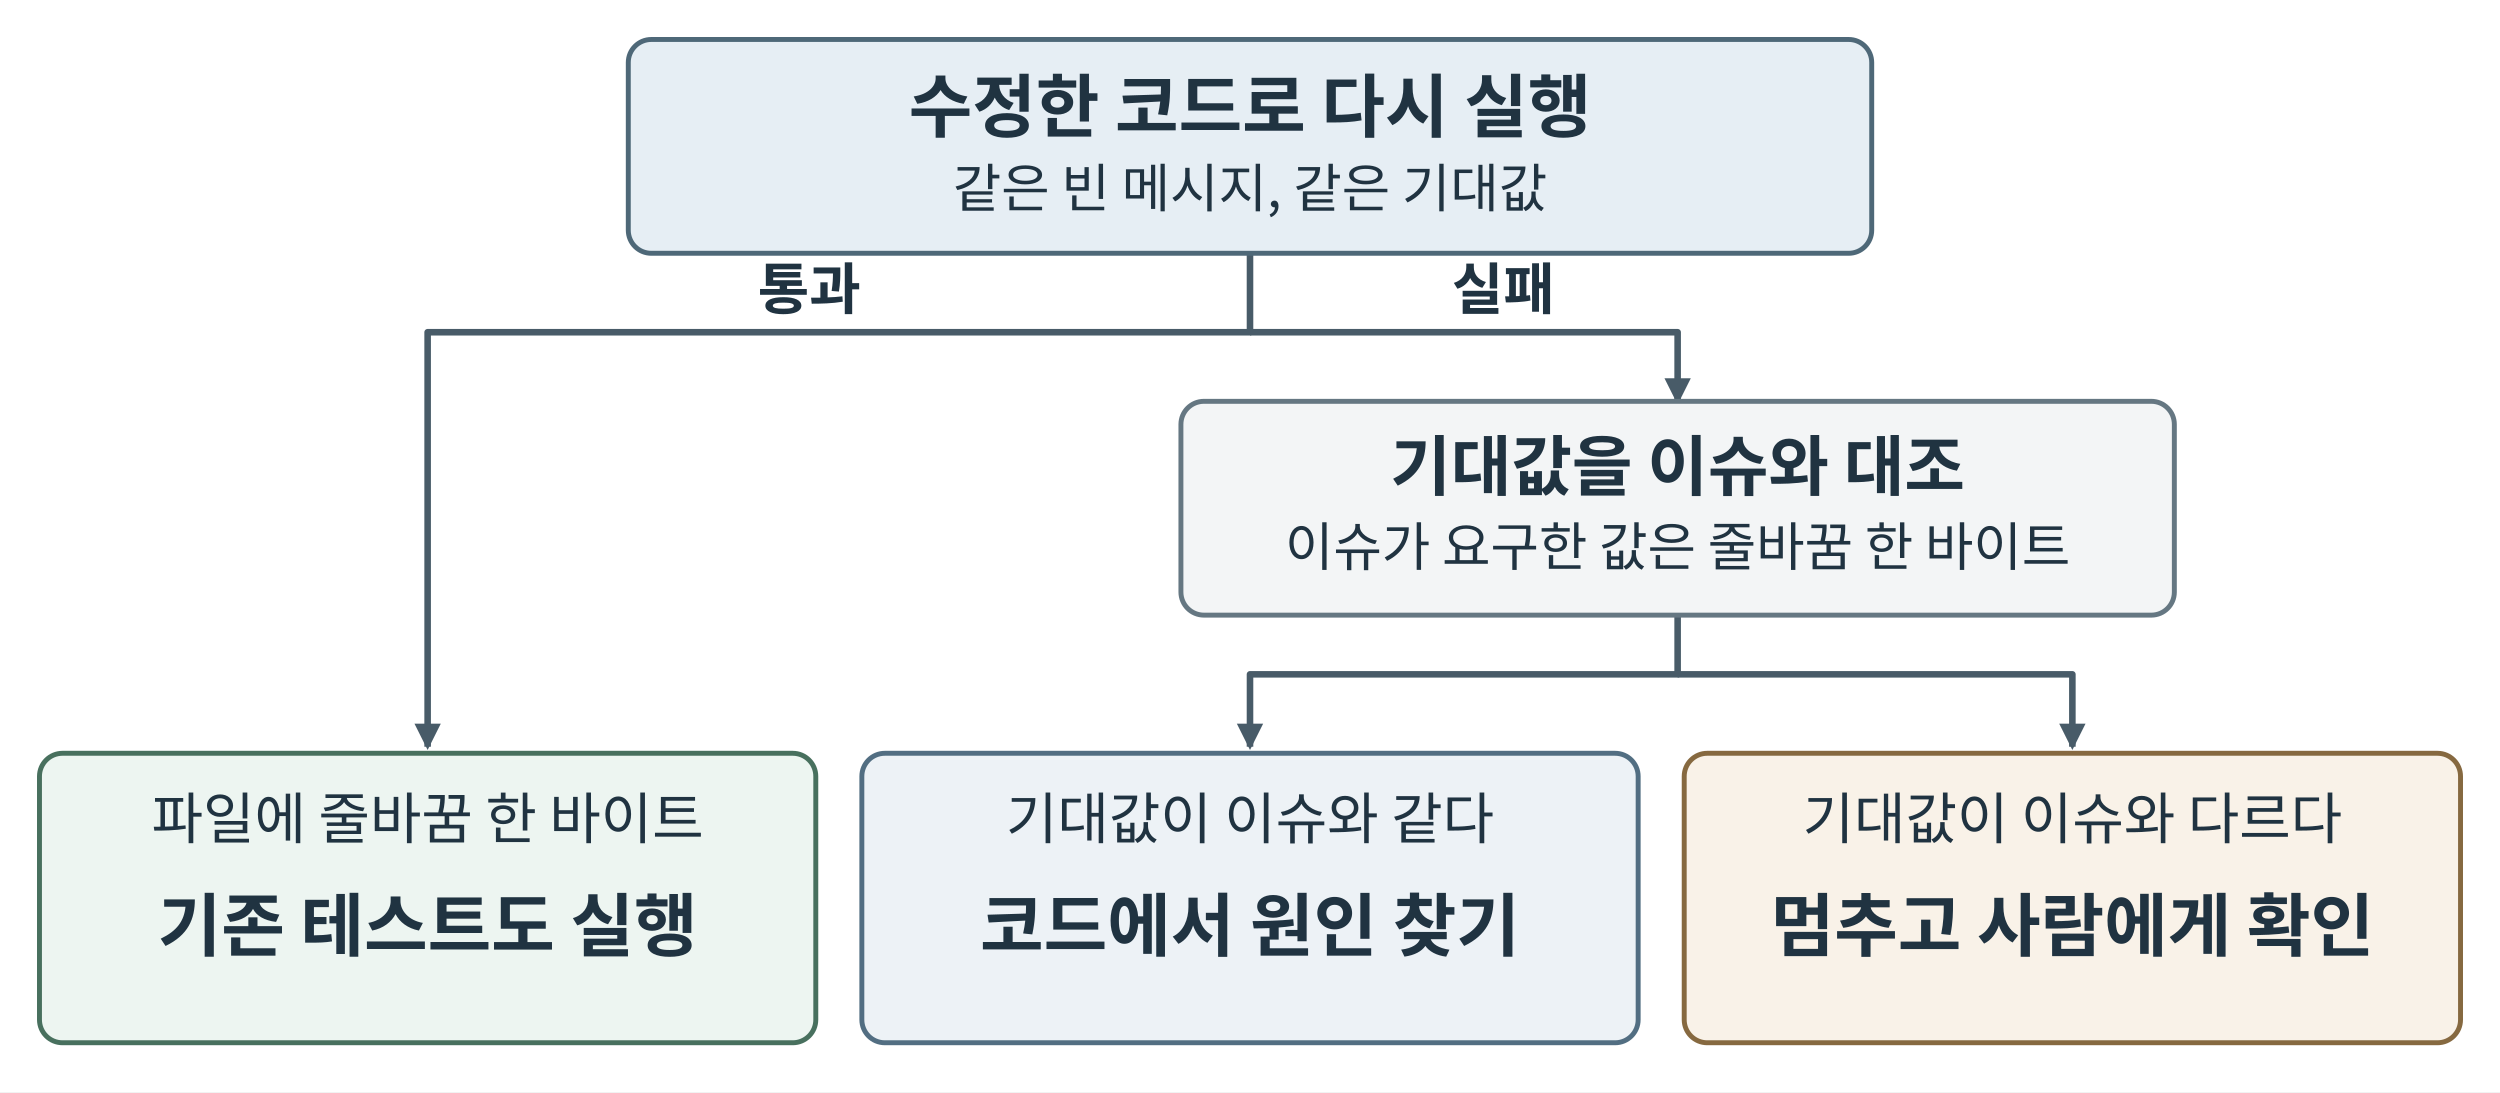
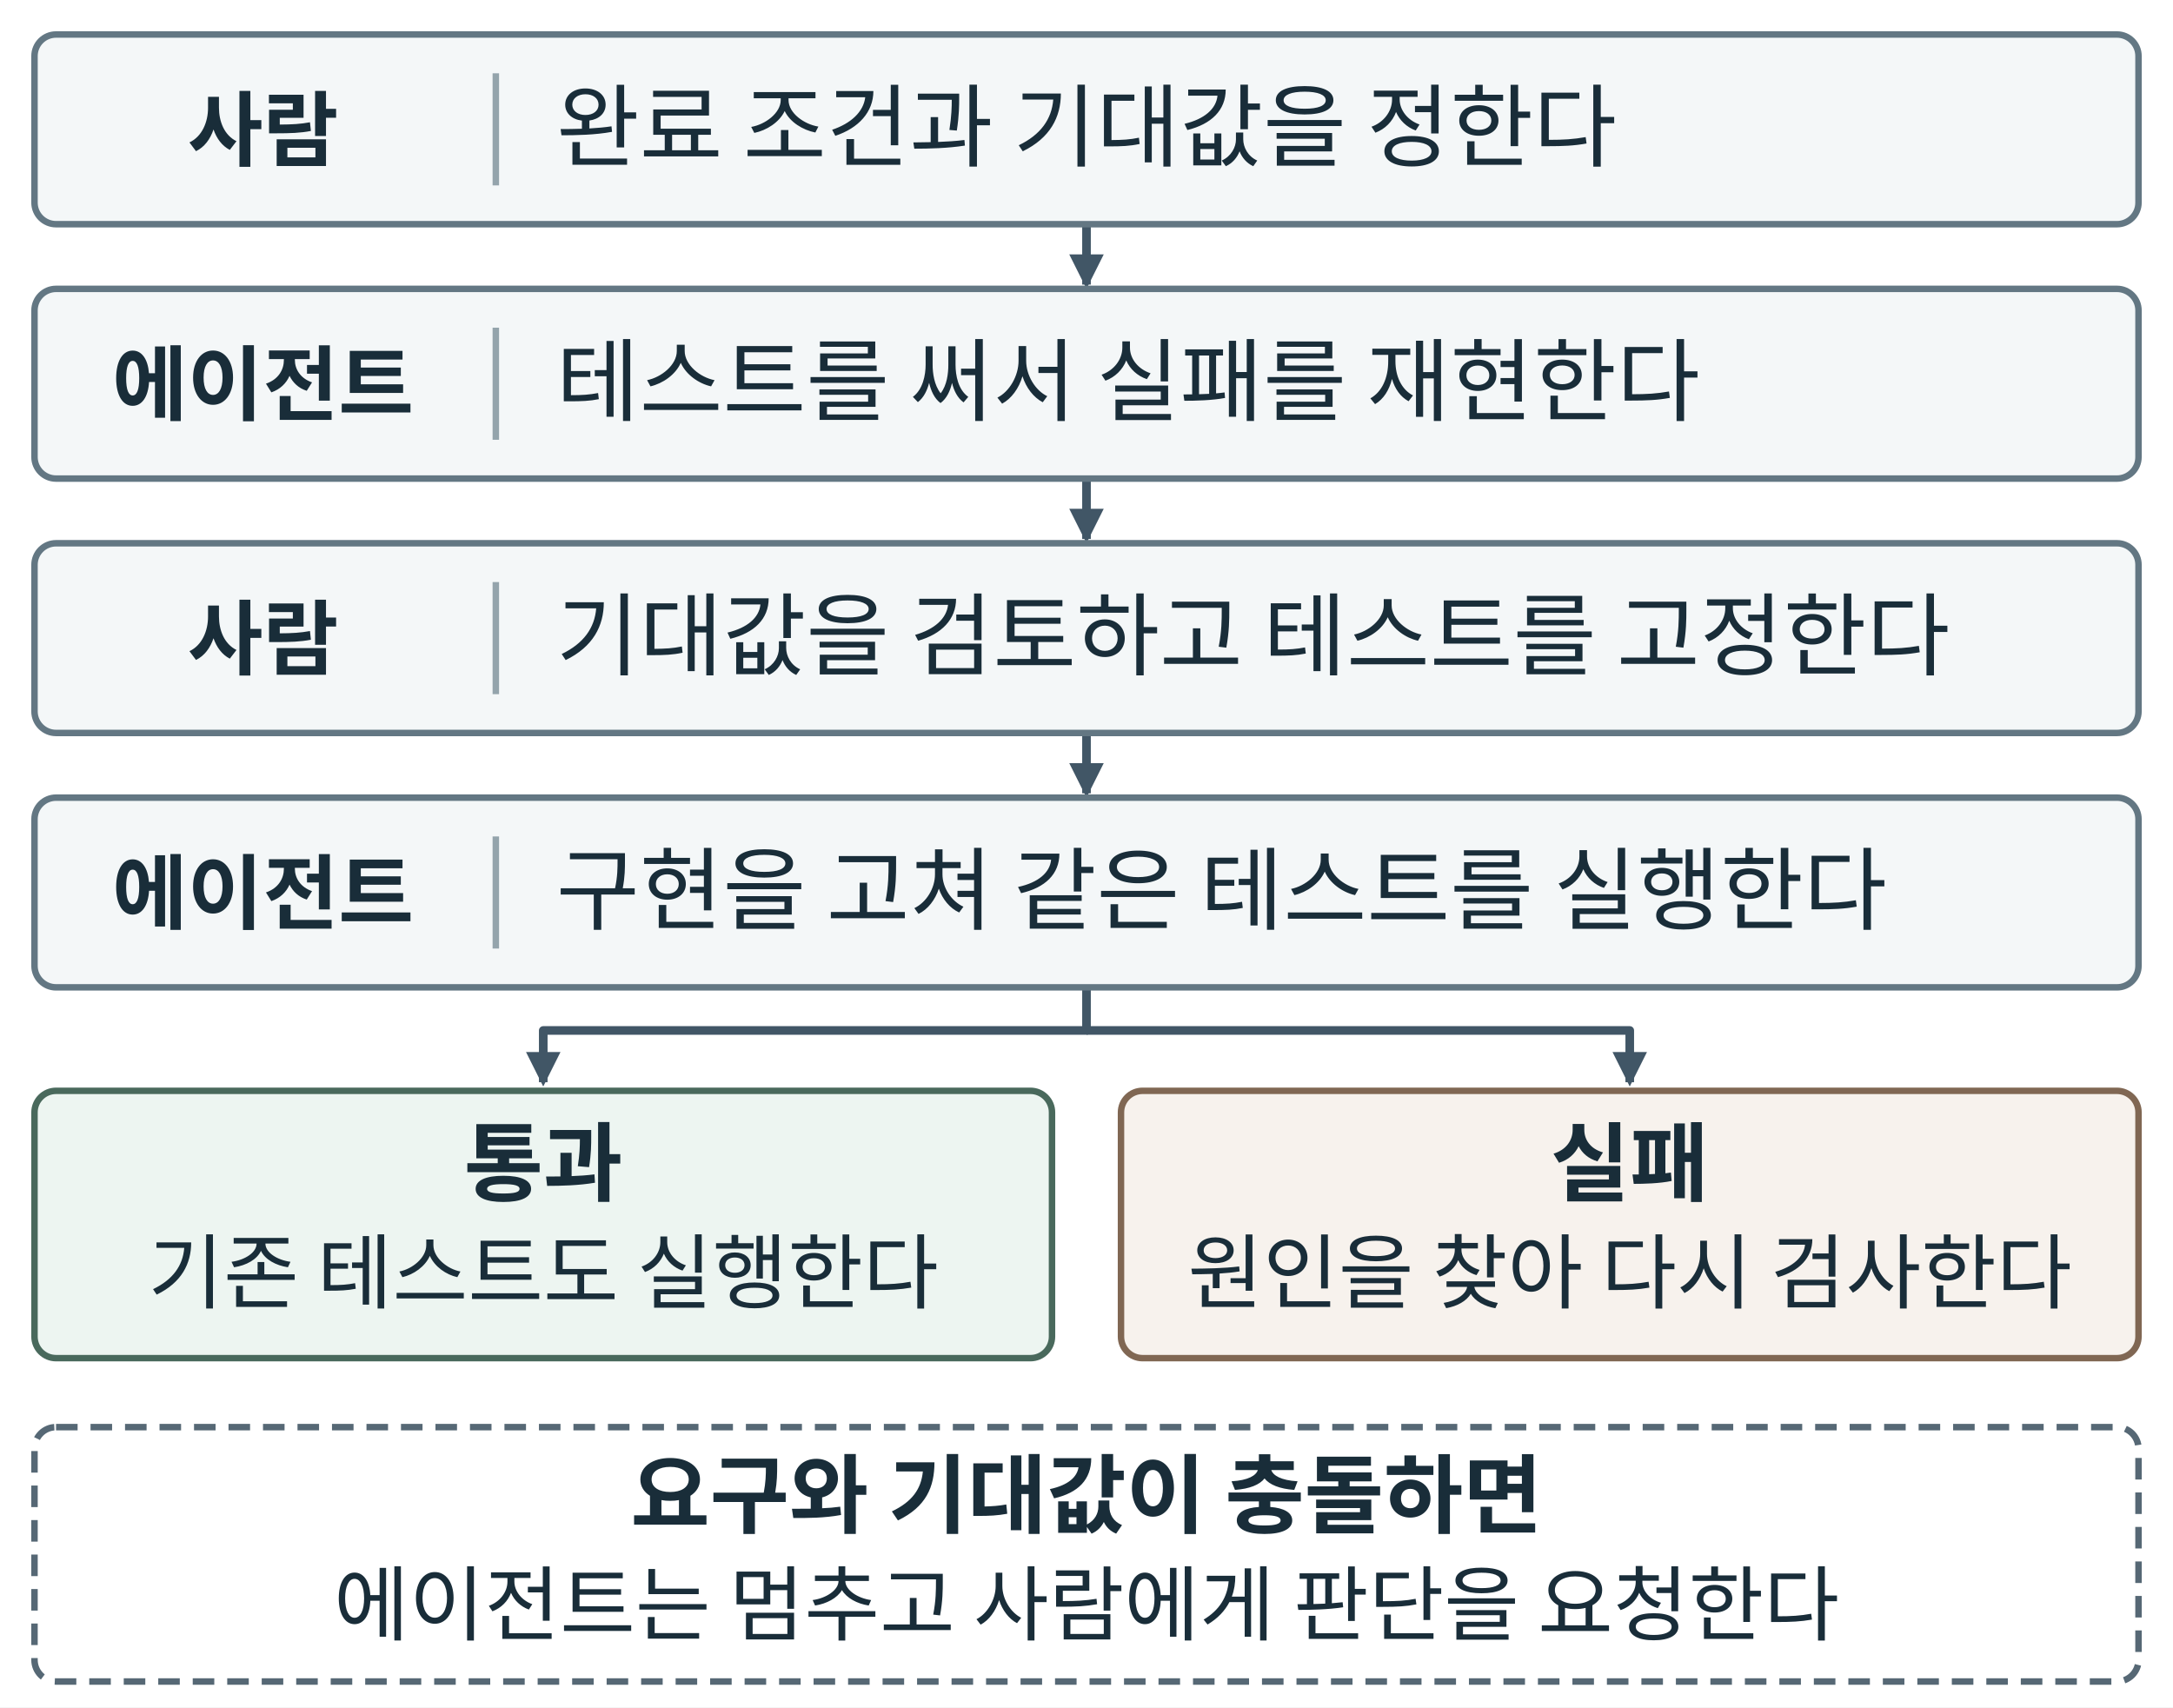
- <svg xmlns="http://www.w3.org/2000/svg" width="760" height="332" viewBox="0 0 760 332" role="img" aria-labelledby="title desc">
+ <svg xmlns="http://www.w3.org/2000/svg" width="504" height="396" viewBox="0 0 504 396" role="img" aria-labelledby="title desc" lang="ko">
  <defs>
    <marker id="arrow" viewBox="0 0 8 8" refX="7" refY="4" markerWidth="8" markerHeight="8" orient="auto" markerUnits="userSpaceOnUse">
-       <path d="M0 0 L8 4 L0 8 Z" fill="#485b68" />
+       <path d="M0 0 L8 4 L0 8 Z" fill="#415666" />
    </marker>
  </defs>
-   <rect width="760" height="332" fill="white" />
-   <g stroke="#485b68" stroke-width="2" stroke-linejoin="round" fill="none" marker-end="url(#arrow)">
-     <path d="M380 77 V101 H130 V227" />
-     <path d="M380 101 H510 V122" />
-     <path d="M510 187 V205 H380 V227" />
-     <path d="M510 205 H630 V227" />
+   <rect width="504" height="396" fill="white" />
+   <g fill="none" stroke="#415666" stroke-width="2" stroke-linejoin="round" marker-end="url(#arrow)">
+     <path d="M252 52 V66" />
+     <path d="M252 111 V125" />
+     <path d="M252 170 V184" />
+     <path d="M252 229 V239 H126 V251" />
+     <path d="M252 239 H378 V251" />
  </g>
-   <g font-family="Noto Sans CJK KR, Apple SD Gothic Neo, Malgun Gothic, sans-serif" text-anchor="middle" fill="#203341">
-     <rect x="191" y="12" width="378" height="65" rx="7" fill="#e6eef4" stroke="#4e6878" stroke-width="1.5" />
-     <text x="380" y="40" font-size="21" font-weight="bold">수정한 코드로 다시 실행</text>
-     <text x="380" y="63" font-size="16">같은 빈 메시지, 같은 기대값</text>
-     <text x="246" y="94" font-size="17" font-weight="bold">통과</text>
-     <text x="457" y="94" font-size="17" font-weight="bold">실패</text>
-     <rect x="359" y="122" width="302" height="65" rx="7" fill="#f3f5f6" stroke="#657782" stroke-width="1.5" />
-     <text x="510" y="149" font-size="20" font-weight="bold">기대값을 이슈와 대조</text>
-     <text x="510" y="172" font-size="16">이슈가 요구한 값은 줄바꿈 한 바이트</text>
-     <g stroke-width="1.5">
-       <rect x="12" y="229" width="236" height="88" rx="7" fill="#edf5f1" stroke="#48705e" />
-       <rect x="262" y="229" width="236" height="88" rx="7" fill="#edf2f6" stroke="#526e82" />
-       <rect x="512" y="229" width="236" height="88" rx="7" fill="#f9f2e8" stroke="#866940" />
+   <g font-family="Noto Sans CJK KR, Apple SD Gothic Neo, Malgun Gothic, sans-serif" fill="#192d39">
+     <g fill="#f4f7f8" stroke="#637783" stroke-width="1.5">
+       <rect x="8" y="8" width="488" height="44" rx="5" />
+       <rect x="8" y="67" width="488" height="44" rx="5" />
+       <rect x="8" y="126" width="488" height="44" rx="5" />
+       <rect x="8" y="185" width="488" height="44" rx="5" />
    </g>
-     <g font-size="17">
-       <text x="130" y="255">파일에 줄바꿈 한 바이트</text>
-       <text x="380" y="255">기대값이 이슈와 같다</text>
-       <text x="630" y="255">기대값이 이슈와 다르다</text>
+     <path d="M115 17 V43 M115 76 V102 M115 135 V161 M115 194 V220" stroke="#94a4ac" stroke-width="1.5" />
+     <g text-anchor="middle" font-size="19" font-weight="bold">
+       <text x="61" y="37">사람</text>
+       <text x="61" y="96">에이전트</text>
+       <text x="61" y="155">사람</text>
+       <text x="61" y="214">에이전트</text>
    </g>
-     <g font-size="21" font-weight="bold">
-       <text x="130" y="289">기존 테스트도 실행</text>
-       <text x="380" y="289">코드에서 원인 찾기</text>
-       <text x="630" y="289">멈추고 사람에게 확인</text>
+     <g font-size="21">
+       <text x="129" y="37">완료 조건과 기대값을 정한다</text>
+       <text x="129" y="96">테스트를 써서 실패를 재현한다</text>
+       <text x="129" y="155">기대값을 검토하고 테스트를 고정한다</text>
+       <text x="129" y="214">구현을 고쳐 같은 테스트를 실행한다</text>
+     </g>
+     <rect x="8" y="253" width="236" height="62" rx="5" fill="#edf5f1" stroke="#49695c" stroke-width="1.5" />
+     <rect x="260" y="253" width="236" height="62" rx="5" fill="#f7f2ed" stroke="#806753" stroke-width="1.5" />
+     <g text-anchor="middle">
+       <g font-size="20" font-weight="bold">
+         <text x="126" y="277">통과</text>
+         <text x="378" y="277">실패</text>
+       </g>
+       <g font-size="19">
+         <text x="126" y="302">기존 테스트도 실행한다</text>
+         <text x="378" y="302">원인을 찾아 다시 검사한다</text>
+       </g>
+     </g>
+     <rect x="8" y="331" width="488" height="59" rx="5" fill="white" stroke="#566875" stroke-width="1.5" stroke-dasharray="5 3" />
+     <g text-anchor="middle">
+       <text x="252" y="354" font-size="20" font-weight="bold">요구와 기대값이 충돌하면</text>
+       <text x="252" y="379" font-size="19">에이전트는 멈추고 사람에게 판단을 요청한다</text>
    </g>
  </g>
</svg>
